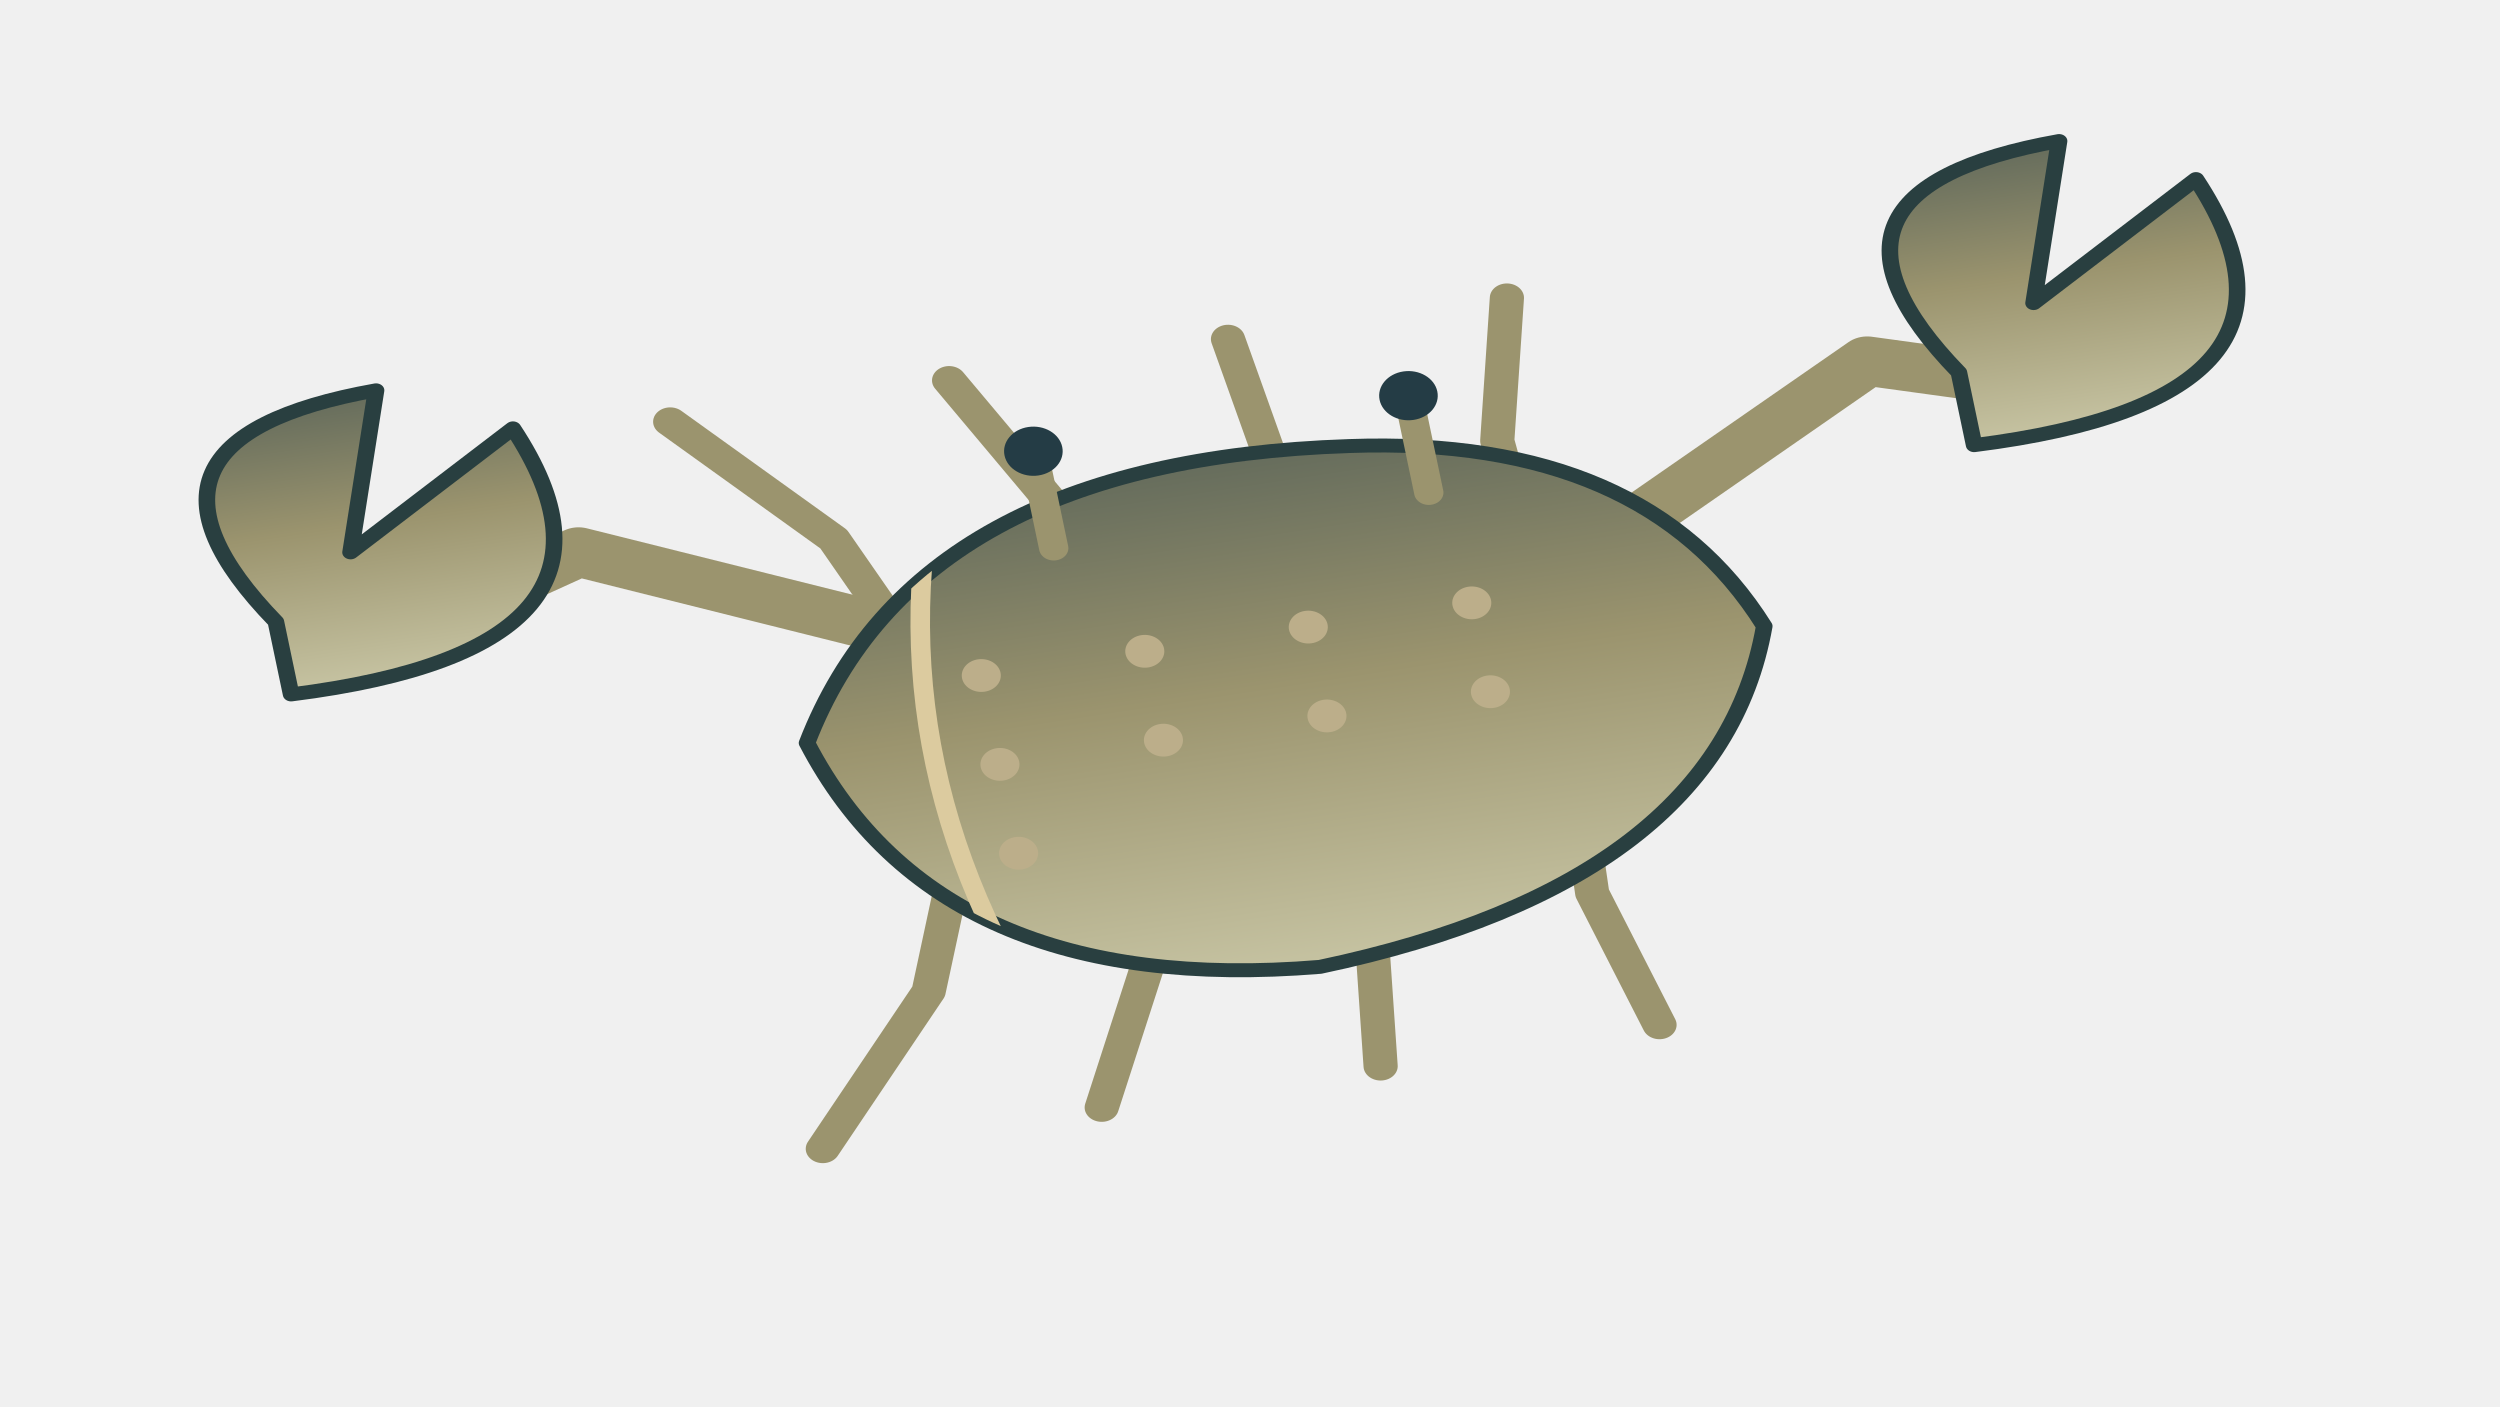
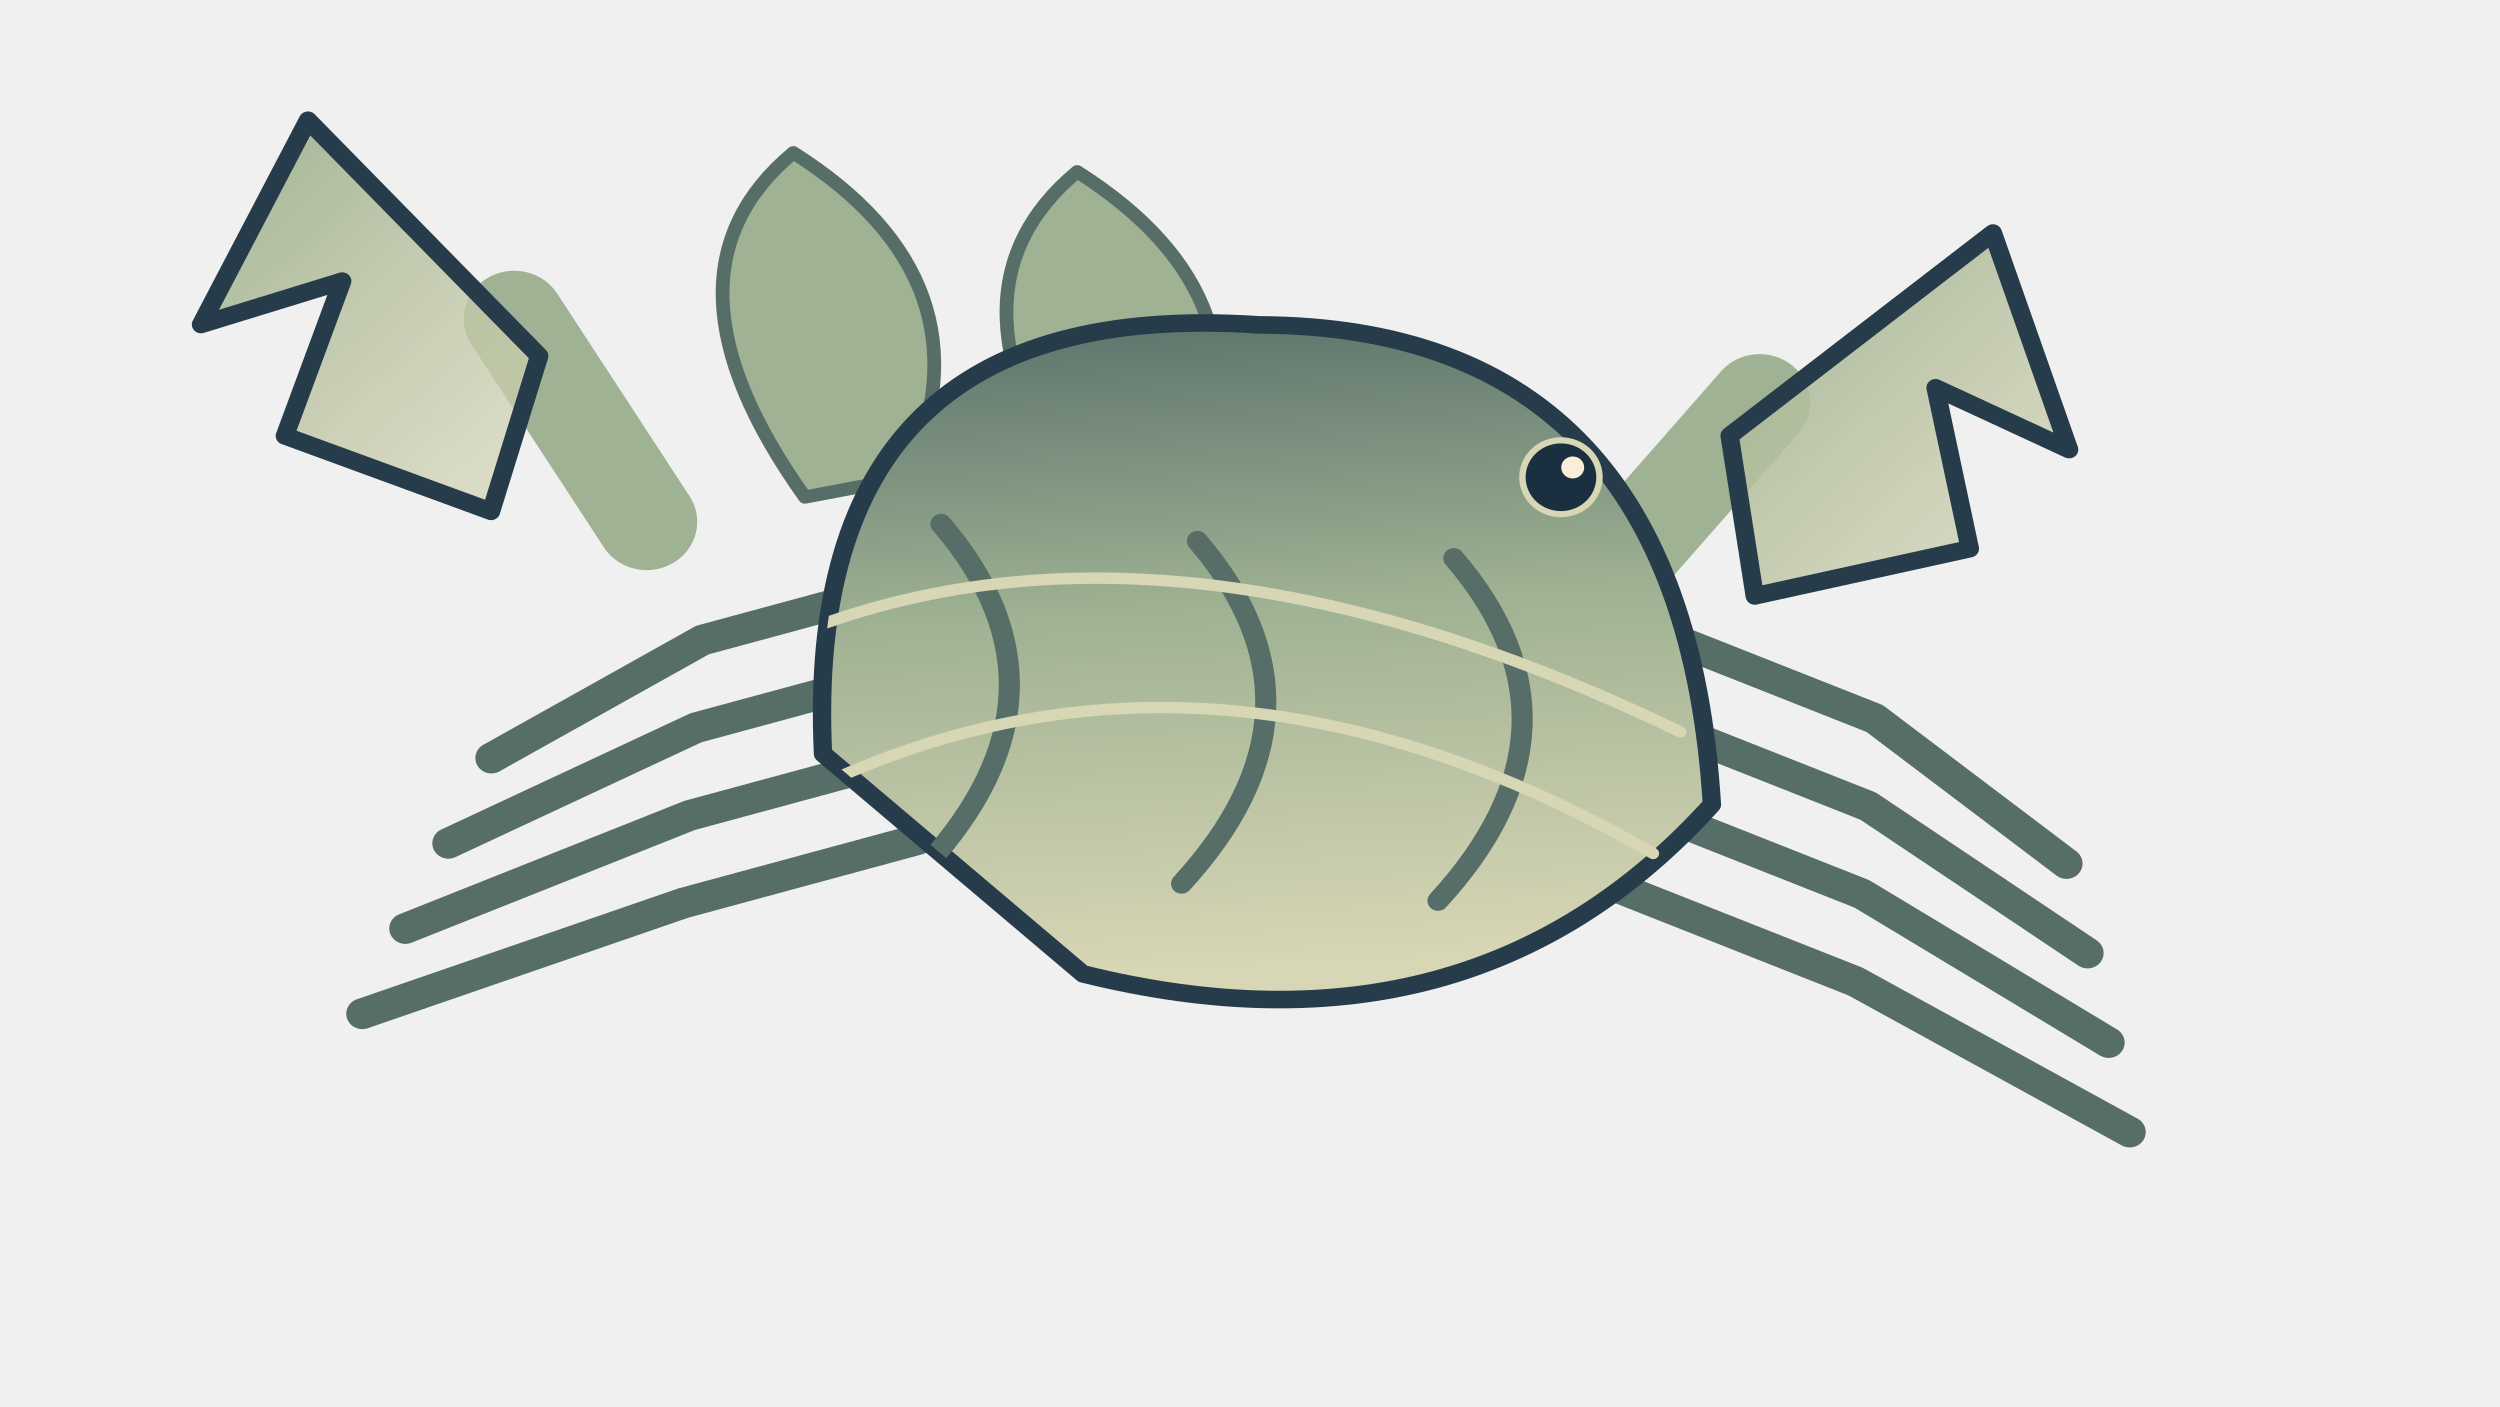
<svg xmlns="http://www.w3.org/2000/svg" width="256" height="144" viewBox="0 0 256 144">
  <defs>
-     <linearGradient id="body" x2="0" y2="1">
-       <stop stop-color="#656c5c" />
-       <stop offset=".45" stop-color="#9b946e" />
-       <stop offset="1" stop-color="#c6c3a2" />
+     <linearGradient id="body" x1="0" y1="0" x2=".15" y2="1">
+       <stop stop-color="#566d68" />
+       <stop offset=".48" stop-color="#9fb293" />
+       <stop offset="1" stop-color="#d7d6b5" />
    </linearGradient>
-     <linearGradient id="fin" x2="0" y2="1">
-       <stop stop-color="#9b946e" />
-       <stop offset="1" stop-color="#c8c19d" />
+     <linearGradient id="fin" x1="0" y1="0" x2="1" y2="1">
+       <stop stop-color="#9fb293" />
+       <stop offset="1" stop-color="#d7d6b5" stop-opacity=".65" />
    </linearGradient>
-     <clipPath id="bodyclip">
-       <path d="M 83 66 Q 100 34 144 40 Q 174 44 182 69 Q 172 99.0 130 102 Q 91 99 83 66Z" />
+   </defs>
+   <defs>
+     <clipPath id="clip">
+       <path d="M82 81 Q76 29 126 29 Q172 26 179 80 Q155 112 112 104 Z" fill="#fff" stroke="none" stroke-width="0" stroke-linejoin="round" stroke-linecap="round" />
    </clipPath>
  </defs>
-   <g transform="translate(0 14) scale(1 .84) rotate(-10 128 72)">
-     <path d="M 97 61 L 90 42 L 76 25" fill="none" stroke="#9b946e" stroke-width="3.5" stroke-linejoin="round" stroke-linecap="round" />
-     <path d="M 118 61 L 113 42 L 105 25" fill="none" stroke="#9b946e" stroke-width="3.5" stroke-linejoin="round" stroke-linecap="round" />
-     <path d="M 139 61 L 136 42 L 134 25" fill="none" stroke="#9b946e" stroke-width="3.5" stroke-linejoin="round" stroke-linecap="round" />
-     <path d="M 160 61 L 159 42 L 163 25" fill="none" stroke="#9b946e" stroke-width="3.5" stroke-linejoin="round" stroke-linecap="round" />
-     <path d="M 98 56 L 64 39 L 43 46" fill="none" stroke="#9b946e" stroke-width="6" stroke-linejoin="round" stroke-linecap="round" />
-     <path d="M 32 42 Q 18 17 47 16 L 41 35 L 60 23 Q 70 52 32 51Z" fill="url(#body)" stroke="#293f40" stroke-width="1.7" stroke-linejoin="round" stroke-linecap="round" />
-     <path d="M 97 79 L 90 98 L 76 115" fill="none" stroke="#9b946e" stroke-width="3.5" stroke-linejoin="round" stroke-linecap="round" />
-     <path d="M 118 79 L 113 98 L 105 115" fill="none" stroke="#9b946e" stroke-width="3.5" stroke-linejoin="round" stroke-linecap="round" />
-     <path d="M 139 79 L 136 98 L 134 115" fill="none" stroke="#9b946e" stroke-width="3.5" stroke-linejoin="round" stroke-linecap="round" />
-     <path d="M 160 79 L 159 98 L 163 115" fill="none" stroke="#9b946e" stroke-width="3.5" stroke-linejoin="round" stroke-linecap="round" />
-     <path d="M 168 56 L 198 39 L 218 46" fill="none" stroke="#9b946e" stroke-width="6" stroke-linejoin="round" stroke-linecap="round" />
-     <path d="M 207 42 Q 193 17 222 16 L 216 35 L 235 23 Q 245 52 207 51Z" fill="url(#body)" stroke="#293f40" stroke-width="1.7" stroke-linejoin="round" stroke-linecap="round" />
-     <path d="M 83 66 Q 100 34 144 40 Q 174 44 182 69 Q 172 99.0 130 102 Q 91 99 83 66Z" fill="url(#body)" stroke="#293f40" stroke-width="1.7" stroke-linejoin="round" stroke-linecap="round" />
-     <path d="M 112 47 l 0 -12" fill="none" stroke="#9b946e" stroke-width="3" stroke-linejoin="round" stroke-linecap="round" />
-     <circle cx="112.00" cy="35.00" r="3.00" fill="#243c45" />
-     <path d="M 151 47 l 0 -12" fill="none" stroke="#9b946e" stroke-width="3" stroke-linejoin="round" stroke-linecap="round" />
-     <circle cx="151.00" cy="35.00" r="3.00" fill="#243c45" />
-     <circle cx="102.00" cy="61.00" r="2.00" fill="#bcae8a" />
-     <circle cx="119.00" cy="61.00" r="2.00" fill="#bcae8a" />
-     <circle cx="136.00" cy="61.00" r="2.00" fill="#bcae8a" />
-     <circle cx="153.00" cy="61.00" r="2.00" fill="#bcae8a" />
-     <circle cx="102.00" cy="72.00" r="2.00" fill="#bcae8a" />
-     <circle cx="119.00" cy="72.00" r="2.00" fill="#bcae8a" />
-     <circle cx="136.00" cy="72.00" r="2.00" fill="#bcae8a" />
-     <circle cx="153.00" cy="72.00" r="2.00" fill="#bcae8a" />
-     <circle cx="102.00" cy="83.00" r="2.00" fill="#bcae8a" />
-     <g clip-path="url(#bodyclip)" stroke="#dccb9f" stroke-width="2">
-       <path d="M85 35 Q71 73 87 112" fill="none" />
-       <path d="M102 35 Q88 73 104 112" fill="none" />
-     </g>
+   <g transform="translate(128 72) scale(.94 .90) rotate(4) translate(-128 -72)">
+     <path d="M93 60 L68 69 L46 84" fill="none" stroke="#566d68" stroke-width="3.5" stroke-linejoin="round" stroke-linecap="round" />
+     <path d="M169 60 L196 69 L218 84" fill="none" stroke="#566d68" stroke-width="3.5" stroke-linejoin="round" stroke-linecap="round" />
+     <path d="M93 70 L68 79 L42 94" fill="none" stroke="#566d68" stroke-width="3.5" stroke-linejoin="round" stroke-linecap="round" />
+     <path d="M169 70 L196 79 L221 94" fill="none" stroke="#566d68" stroke-width="3.5" stroke-linejoin="round" stroke-linecap="round" />
+     <path d="M93 80 L68 89 L38 104" fill="none" stroke="#566d68" stroke-width="3.5" stroke-linejoin="round" stroke-linecap="round" />
+     <path d="M169 80 L196 89 L224 104" fill="none" stroke="#566d68" stroke-width="3.5" stroke-linejoin="round" stroke-linecap="round" />
+     <path d="M93 90 L68 99 L34 114" fill="none" stroke="#566d68" stroke-width="3.5" stroke-linejoin="round" stroke-linecap="round" />
+     <path d="M169 90 L196 99 L227 114" fill="none" stroke="#566d68" stroke-width="3.5" stroke-linejoin="round" stroke-linecap="round" />
+     <path d="M61 56 L45 34" fill="none" stroke="#9fb293" stroke-width="11" stroke-linejoin="round" stroke-linecap="round" />
+     <path d="M165 56 L181 34" fill="none" stroke="#9fb293" stroke-width="11" stroke-linejoin="round" stroke-linecap="round" />
+     <path d="M78 52 q-19 -24 -4 -39 q23 13 15 36Z" fill="#9fb293" stroke="#566d68" stroke-width="1.5" stroke-linejoin="round" stroke-linecap="round" />
+     <path d="M109 52 q-19 -24 -4 -39 q23 13 15 36Z" fill="#9fb293" stroke="#566d68" stroke-width="1.5" stroke-linejoin="round" stroke-linecap="round" />
+     <path d="M82 81 Q76 29 126 29 Q172 26 179 80 Q155 112 112 104 Z" fill="url(#body)" stroke="#263c4a" stroke-width="2" stroke-linejoin="round" stroke-linecap="round" />
+     <path d="M48.00 38.00 L21.00 13.00 L11.00 37.00 L26.00 31.00 L21.00 49.00 L44.00 56.00 Z" fill="url(#fin)" stroke="#263c4a" stroke-width="2" stroke-linejoin="round" stroke-linecap="round" />
+     <path d="M178.00 38.00 L205.00 13.00 L215.00 37.00 L200.00 31.00 L205.00 49.00 L182.00 56.00 Z" fill="url(#fin)" stroke="#263c4a" stroke-width="2" stroke-linejoin="round" stroke-linecap="round" />
+     <path d="M65 54 Q82 72 66 93" fill="none" stroke="#566d68" stroke-width="2.3" stroke-linejoin="round" stroke-linecap="round" clip-path="url(#clip)" />
+     <path d="M93 54 Q110 72 94 93" fill="none" stroke="#566d68" stroke-width="2.3" stroke-linejoin="round" stroke-linecap="round" clip-path="url(#clip)" />
+     <path d="M121 54 Q138 72 122 93" fill="none" stroke="#566d68" stroke-width="2.3" stroke-linejoin="round" stroke-linecap="round" clip-path="url(#clip)" />
+     <path d="M149 54 Q166 72 150 93" fill="none" stroke="#566d68" stroke-width="2.3" stroke-linejoin="round" stroke-linecap="round" clip-path="url(#clip)" />
+     <path d="M72 71 Q113 46 175 72 M83 84 Q124 61 173 86" fill="none" stroke="#d7d6b5" stroke-width="1.3" stroke-linejoin="round" stroke-linecap="round" clip-path="url(#clip)" />
+     <circle cx="160.00" cy="44.00" r="4.20" fill="#1a3040" stroke="#d7d6b5" stroke-width="0.7" />
+     <circle cx="161.20" cy="42.80" r="1.25" fill="#f9efd8" stroke="none" stroke-width="0" />
  </g>
</svg>
